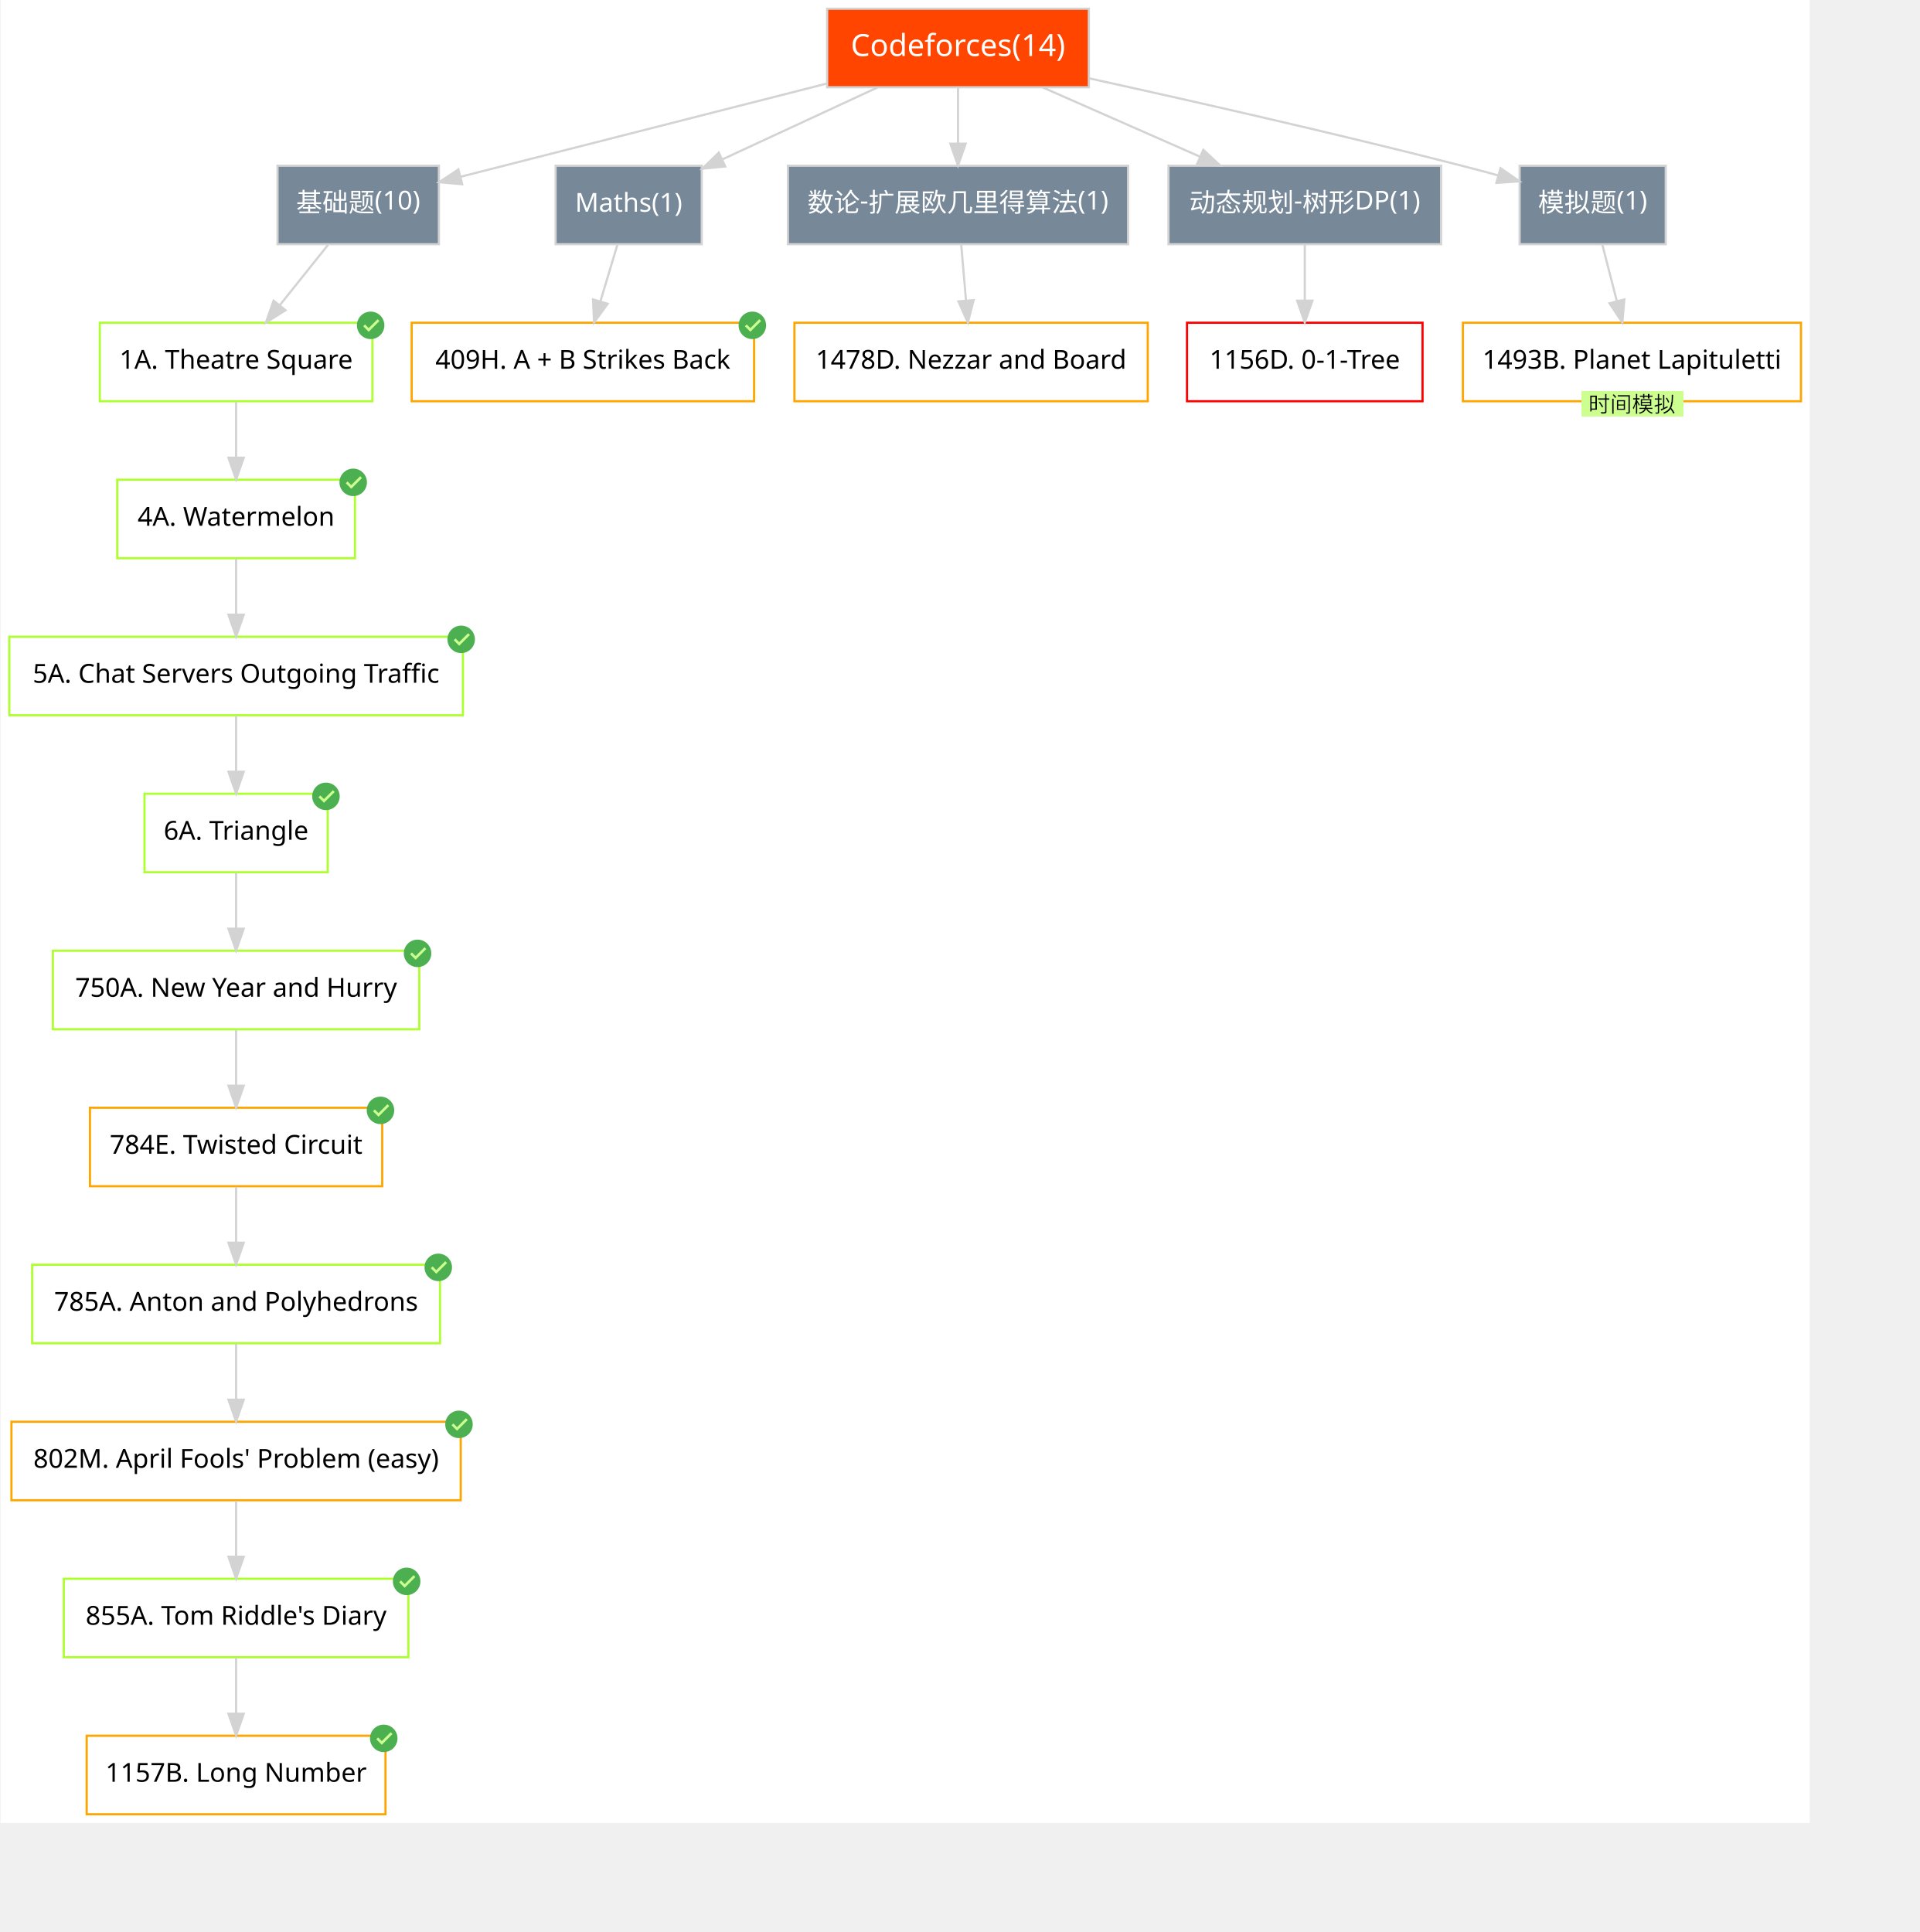
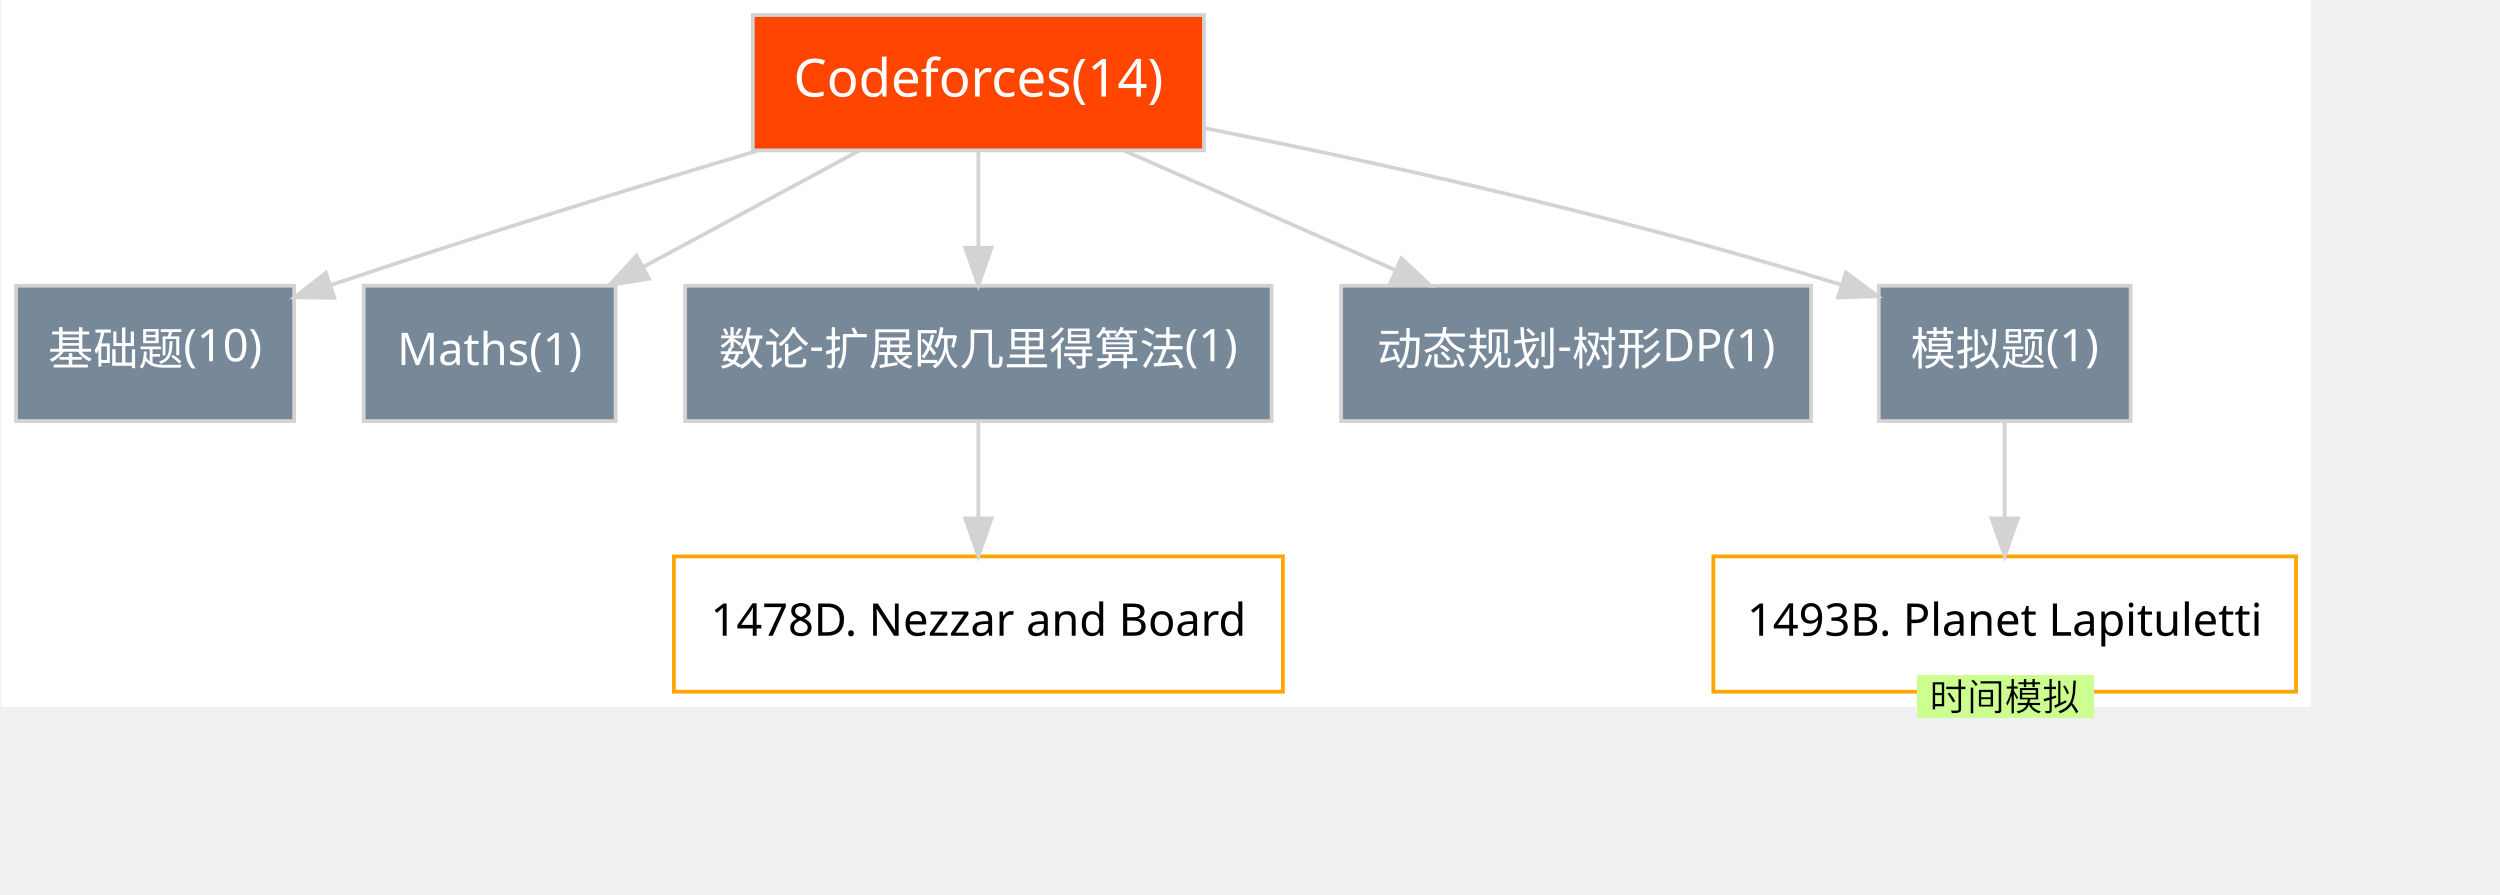
- <svg xmlns="http://www.w3.org/2000/svg" xmlns:xlink="http://www.w3.org/1999/xlink" height="886pt" viewBox="0.00 0.00 879.5 886.0" width="880pt">
-   <g class="graph" id="graph0" transform="scale(1 1) rotate(0) translate(4 832)">
-     <polygon fill="white" points="-4,4 -4,-832 825.5,-832 825.5,4 -4,4" stroke="transparent" />
+ <svg xmlns="http://www.w3.org/2000/svg" xmlns:xlink="http://www.w3.org/1999/xlink" height="238pt" viewBox="0.00 0.00 664.5 238.0" width="665pt">
+   <g class="graph" id="graph0" transform="scale(1 1) rotate(0) translate(4 184)">
+     <polygon fill="white" points="-4,4 -4,-184 610.5,-184 610.5,4 -4,4" stroke="none" />
    <g class="node" id="node1">
      <g id="a_node1">
        <a target="_parent" xlink:href="https://codeforces.com/problemset" xlink:title="Codeforces(14)">
-           <polygon fill="orangered" points="495,-828 375,-828 375,-792 495,-792 495,-828" stroke="lightgrey" />
-           <text fill="white" font-family="Microsoft YaHei" font-size="14.00" text-anchor="middle" x="435" y="-806.3">
+           <polygon fill="orangered" points="316,-180 196,-180 196,-144 316,-144 316,-180" stroke="lightgrey" />
+           <text fill="white" font-family="Microsoft YaHei" font-size="14.00" text-anchor="middle" x="256" y="-158.3">
      Codeforces(14)
     </text>
        </a>
      </g>
    </g>
    <g class="node" id="node2">
-       <polygon fill="lightslategray" points="197,-756 123,-756 123,-720 197,-720 197,-756" stroke="lightgrey" />
-       <text fill="white" font-family="Microsoft YaHei" font-size="12.00" text-anchor="middle" x="160" y="-734.9">
+       <polygon fill="lightslategray" points="74,-108 0,-108 0,-72 74,-72 74,-108" stroke="lightgrey" />
+       <text fill="white" font-family="Microsoft YaHei" font-size="12.00" text-anchor="middle" x="37" y="-86.9">
    基础题(10)
   </text>
    </g>
    <g class="edge" id="edge1">
-       <path d="M374.99,-793.72C324.49,-780.87 253.28,-762.74 206.88,-750.93" fill="none" stroke="lightgrey" />
-       <polygon fill="lightgrey" points="207.64,-747.52 197.09,-748.44 205.92,-754.3 207.64,-747.52" stroke="lightgrey" />
+       <path d="M197.28,-143.91C165.97,-134.59 126.62,-122.54 83.62,-108.13" fill="none" stroke="lightgrey" />
+       <polygon fill="lightgrey" points="84.69,-104.79 74.09,-104.91 82.45,-111.43 84.69,-104.79" stroke="lightgrey" />
    </g>
-     <g class="node" id="node13">
-       <polygon fill="lightslategray" points="317.5,-756 250.5,-756 250.5,-720 317.5,-720 317.5,-756" stroke="lightgrey" />
-       <text fill="white" font-family="Microsoft YaHei" font-size="12.00" text-anchor="middle" x="284" y="-734.9">
+     <g class="node" id="node3">
+       <polygon fill="lightslategray" points="159.5,-108 92.5,-108 92.5,-72 159.5,-72 159.5,-108" stroke="lightgrey" />
+       <text fill="white" font-family="Microsoft YaHei" font-size="12.00" text-anchor="middle" x="126" y="-86.9">
    Maths(1)
   </text>
    </g>
-     <g class="edge" id="edge12">
-       <path d="M398.06,-791.88C376.59,-781.92 349.44,-769.34 327.01,-758.94" fill="none" stroke="lightgrey" />
-       <polygon fill="lightgrey" points="328.27,-755.66 317.72,-754.63 325.32,-762.01 328.27,-755.66" stroke="lightgrey" />
+     <g class="edge" id="edge2">
+       <path d="M224.2,-143.88C206.89,-134.55 185.28,-122.92 166.74,-112.94" fill="none" stroke="lightgrey" />
+       <polygon fill="lightgrey" points="168.39,-109.85 157.92,-108.19 165.07,-116.01 168.39,-109.85" stroke="lightgrey" />
    </g>
-     <g class="node" id="node15">
-       <polygon fill="lightslategray" points="513,-756 357,-756 357,-720 513,-720 513,-756" stroke="lightgrey" />
-       <text fill="white" font-family="Microsoft YaHei" font-size="12.00" text-anchor="middle" x="435" y="-734.9">
+     <g class="node" id="node4">
+       <polygon fill="lightslategray" points="334,-108 178,-108 178,-72 334,-72 334,-108" stroke="lightgrey" />
+       <text fill="white" font-family="Microsoft YaHei" font-size="12.00" text-anchor="middle" x="256" y="-86.9">
    数论-扩展欧几里得算法(1)
   </text>
    </g>
-     <g class="edge" id="edge14">
-       <path d="M435,-791.7C435,-783.98 435,-774.71 435,-766.11" fill="none" stroke="lightgrey" />
-       <polygon fill="lightgrey" points="438.5,-766.1 435,-756.1 431.5,-766.1 438.5,-766.1" stroke="lightgrey" />
+     <g class="edge" id="edge3">
+       <path d="M256,-143.7C256,-135.98 256,-126.71 256,-118.11" fill="none" stroke="lightgrey" />
+       <polygon fill="lightgrey" points="259.5,-118.1 256,-108.1 252.5,-118.1 259.5,-118.1" stroke="lightgrey" />
    </g>
-     <g class="node" id="node17">
-       <polygon fill="lightslategray" points="656.5,-756 531.5,-756 531.5,-720 656.5,-720 656.5,-756" stroke="lightgrey" />
-       <text fill="white" font-family="Microsoft YaHei" font-size="12.00" text-anchor="middle" x="594" y="-734.9">
+     <g class="node" id="node6">
+       <polygon fill="lightslategray" points="477.5,-108 352.5,-108 352.5,-72 477.5,-72 477.5,-108" stroke="lightgrey" />
+       <text fill="white" font-family="Microsoft YaHei" font-size="12.00" text-anchor="middle" x="415" y="-86.9">
    动态规划-树形DP(1)
   </text>
    </g>
-     <g class="edge" id="edge16">
-       <path d="M473.9,-791.88C495.63,-782.31 522.9,-770.3 545.96,-760.15" fill="none" stroke="lightgrey" />
-       <polygon fill="lightgrey" points="547.49,-763.3 555.23,-756.07 544.67,-756.89 547.49,-763.3" stroke="lightgrey" />
+     <g class="edge" id="edge5">
+       <path d="M294.9,-143.88C316.63,-134.31 343.9,-122.3 366.96,-112.15" fill="none" stroke="lightgrey" />
+       <polygon fill="lightgrey" points="368.49,-115.3 376.23,-108.07 365.67,-108.89 368.49,-115.3" stroke="lightgrey" />
    </g>
-     <g class="node" id="node19">
-       <polygon fill="lightslategray" points="759.5,-756 692.5,-756 692.5,-720 759.5,-720 759.5,-756" stroke="lightgrey" />
-       <text fill="white" font-family="Microsoft YaHei" font-size="12.00" text-anchor="middle" x="726" y="-734.9">
+     <g class="node" id="node7">
+       <polygon fill="lightslategray" points="562.5,-108 495.5,-108 495.5,-72 562.5,-72 562.5,-108" stroke="lightgrey" />
+       <text fill="white" font-family="Microsoft YaHei" font-size="12.00" text-anchor="middle" x="529" y="-86.9">
    模拟题(1)
   </text>
    </g>
-     <g class="edge" id="edge18">
-       <path d="M495.03,-796.1C541.77,-785.84 608.2,-770.81 666,-756 671.38,-754.62 677,-753.12 682.57,-751.59" fill="none" stroke="lightgrey" />
-       <polygon fill="lightgrey" points="683.75,-754.89 692.44,-748.83 681.87,-748.15 683.75,-754.89" stroke="lightgrey" />
-     </g>
-     <g class="node" id="node3">
-       <g id="a_node3">
-         <a target="_parent" xlink:href="https://codeforces.com/problemset/problem/1/A" xlink:title="1A. Theatre Square">
-           <polygon fill="none" points="166.5,-684 41.5,-684 41.5,-648 166.5,-648 166.5,-684" stroke="greenyellow" />
-           <text font-family="Microsoft YaHei" font-size="12.00" text-anchor="middle" x="104" y="-662.9">
-       1A. Theatre Square
-      </text>
-         </a>
-       </g>
-       <g transform="translate(158.5, -690.0) scale(0.3)">
-         <circle cx="24" cy="24" fill="#4caf50" r="21" />
-         <polygon fill="#ccff90" points="34.6,14.6 21,28.2 15.4,22.6 12.6,25.4 21,33.8 37.4,17.4" />
-       </g>
-     </g>
-     <g class="edge" id="edge2">
-       <path d="M146.16,-719.7C139.51,-711.39 131.42,-701.28 124.11,-692.14" fill="none" stroke="lightgrey" />
-       <polygon fill="lightgrey" points="126.66,-689.73 117.68,-684.1 121.2,-694.1 126.66,-689.73" stroke="lightgrey" />
-     </g>
-     <g class="node" id="node4">
-       <g id="a_node4">
-         <a target="_parent" xlink:href="https://codeforces.com/problemset/problem/4/A" xlink:title="4A. Watermelon">
-           <polygon fill="none" points="158.5,-612 49.5,-612 49.5,-576 158.5,-576 158.5,-612" stroke="greenyellow" />
-           <text font-family="Microsoft YaHei" font-size="12.00" text-anchor="middle" x="104" y="-590.9">
-       4A. Watermelon
-      </text>
-         </a>
-       </g>
-       <g transform="translate(150.5, -618.0) scale(0.3)">
-         <circle cx="24" cy="24" fill="#4caf50" r="21" />
-         <polygon fill="#ccff90" points="34.6,14.6 21,28.2 15.4,22.6 12.6,25.4 21,33.8 37.4,17.4" />
-       </g>
-     </g>
-     <g class="edge" id="edge3">
-       <path d="M104,-647.7C104,-639.98 104,-630.71 104,-622.11" fill="none" stroke="lightgrey" />
-       <polygon fill="lightgrey" points="107.5,-622.1 104,-612.1 100.5,-622.1 107.5,-622.1" stroke="lightgrey" />
+     <g class="edge" id="edge6">
+       <path d="M316.04,-149.95C360.79,-141.1 423.42,-127.4 485.66,-108.2" fill="none" stroke="lightgrey" />
+       <polygon fill="lightgrey" points="486.75,-111.53 495.24,-105.2 484.65,-104.85 486.75,-111.53" stroke="lightgrey" />
    </g>
    <g class="node" id="node5">
      <g id="a_node5">
-         <a target="_parent" xlink:href="https://codeforces.com/problemset/problem/5/A" xlink:title="5A. Chat Servers Outgoing Traffic">
-           <polygon fill="none" points="208,-540 0,-540 0,-504 208,-504 208,-540" stroke="greenyellow" />
-           <text font-family="Microsoft YaHei" font-size="12.00" text-anchor="middle" x="104" y="-518.9">
-       5A. Chat Servers Outgoing Traffic
-      </text>
-         </a>
-       </g>
-       <g transform="translate(200.0, -546.0) scale(0.3)">
-         <circle cx="24" cy="24" fill="#4caf50" r="21" />
-         <polygon fill="#ccff90" points="34.6,14.6 21,28.2 15.4,22.6 12.6,25.4 21,33.8 37.4,17.4" />
-       </g>
-     </g>
-     <g class="edge" id="edge4">
-       <path d="M104,-575.7C104,-567.98 104,-558.71 104,-550.11" fill="none" stroke="lightgrey" />
-       <polygon fill="lightgrey" points="107.5,-550.1 104,-540.1 100.5,-550.1 107.5,-550.1" stroke="lightgrey" />
-     </g>
-     <g class="node" id="node6">
-       <g id="a_node6">
-         <a target="_parent" xlink:href="https://codeforces.com/problemset/problem/6/A" xlink:title="6A. Triangle">
-           <polygon fill="none" points="146,-468 62,-468 62,-432 146,-432 146,-468" stroke="greenyellow" />
-           <text font-family="Microsoft YaHei" font-size="12.00" text-anchor="middle" x="104" y="-446.9">
-       6A. Triangle
-      </text>
-         </a>
-       </g>
-       <g transform="translate(138.0, -474.0) scale(0.3)">
-         <circle cx="24" cy="24" fill="#4caf50" r="21" />
-         <polygon fill="#ccff90" points="34.6,14.6 21,28.2 15.4,22.6 12.6,25.4 21,33.8 37.4,17.4" />
-       </g>
-     </g>
-     <g class="edge" id="edge5">
-       <path d="M104,-503.7C104,-495.98 104,-486.71 104,-478.11" fill="none" stroke="lightgrey" />
-       <polygon fill="lightgrey" points="107.5,-478.1 104,-468.1 100.5,-478.1 107.5,-478.1" stroke="lightgrey" />
-     </g>
-     <g class="node" id="node7">
-       <g id="a_node7">
-         <a target="_parent" xlink:href="https://codeforces.com/problemset/problem/750/A" xlink:title="750A. New Year and Hurry">
-           <polygon fill="none" points="188,-396 20,-396 20,-360 188,-360 188,-396" stroke="greenyellow" />
-           <text font-family="Microsoft YaHei" font-size="12.00" text-anchor="middle" x="104" y="-374.9">
-       750A. New Year and Hurry
-      </text>
-         </a>
-       </g>
-       <g transform="translate(180.0, -402.0) scale(0.3)">
-         <circle cx="24" cy="24" fill="#4caf50" r="21" />
-         <polygon fill="#ccff90" points="34.6,14.6 21,28.2 15.4,22.6 12.6,25.4 21,33.8 37.4,17.4" />
-       </g>
-     </g>
-     <g class="edge" id="edge6">
-       <path d="M104,-431.7C104,-423.98 104,-414.71 104,-406.11" fill="none" stroke="lightgrey" />
-       <polygon fill="lightgrey" points="107.5,-406.1 104,-396.1 100.5,-406.1 107.5,-406.1" stroke="lightgrey" />
-     </g>
-     <g class="node" id="node8">
-       <g id="a_node8">
-         <a target="_parent" xlink:href="https://codeforces.com/problemset/problem/784/E" xlink:title="784E. Twisted Circuit">
-           <polygon fill="none" points="171,-324 37,-324 37,-288 171,-288 171,-324" stroke="orange" />
-           <text font-family="Microsoft YaHei" font-size="12.00" text-anchor="middle" x="104" y="-302.9">
-       784E. Twisted Circuit
-      </text>
-         </a>
-       </g>
-       <g transform="translate(163.0, -330.0) scale(0.3)">
-         <circle cx="24" cy="24" fill="#4caf50" r="21" />
-         <polygon fill="#ccff90" points="34.6,14.6 21,28.2 15.4,22.6 12.6,25.4 21,33.8 37.4,17.4" />
-       </g>
-     </g>
-     <g class="edge" id="edge7">
-       <path d="M104,-359.7C104,-351.98 104,-342.71 104,-334.11" fill="none" stroke="lightgrey" />
-       <polygon fill="lightgrey" points="107.5,-334.1 104,-324.1 100.5,-334.1 107.5,-334.1" stroke="lightgrey" />
-     </g>
-     <g class="node" id="node9">
-       <g id="a_node9">
-         <a target="_parent" xlink:href="https://codeforces.com/problemset/problem/785/A" xlink:title="785A. Anton and Polyhedrons">
-           <polygon fill="none" points="197.5,-252 10.5,-252 10.5,-216 197.5,-216 197.5,-252" stroke="greenyellow" />
-           <text font-family="Microsoft YaHei" font-size="12.00" text-anchor="middle" x="104" y="-230.9">
-       785A. Anton and Polyhedrons
-      </text>
-         </a>
-       </g>
-       <g transform="translate(189.5, -258.0) scale(0.3)">
-         <circle cx="24" cy="24" fill="#4caf50" r="21" />
-         <polygon fill="#ccff90" points="34.6,14.6 21,28.2 15.4,22.6 12.6,25.4 21,33.8 37.4,17.4" />
-       </g>
-     </g>
-     <g class="edge" id="edge8">
-       <path d="M104,-287.7C104,-279.98 104,-270.71 104,-262.11" fill="none" stroke="lightgrey" />
-       <polygon fill="lightgrey" points="107.5,-262.1 104,-252.1 100.5,-262.1 107.5,-262.1" stroke="lightgrey" />
-     </g>
-     <g class="node" id="node10">
-       <g id="a_node10">
-         <a target="_parent" xlink:href="https://codeforces.com/problemset/problem/802/M" xlink:title="802M. April Fools' Problem (easy)">
-           <polygon fill="none" points="207,-180 1,-180 1,-144 207,-144 207,-180" stroke="orange" />
-           <text font-family="Microsoft YaHei" font-size="12.00" text-anchor="middle" x="104" y="-158.9">
-       802M. April Fools' Problem (easy)
-      </text>
-         </a>
-       </g>
-       <g transform="translate(199.0, -186.0) scale(0.3)">
-         <circle cx="24" cy="24" fill="#4caf50" r="21" />
-         <polygon fill="#ccff90" points="34.6,14.6 21,28.2 15.4,22.6 12.6,25.4 21,33.8 37.4,17.4" />
-       </g>
-     </g>
-     <g class="edge" id="edge9">
-       <path d="M104,-215.7C104,-207.98 104,-198.71 104,-190.11" fill="none" stroke="lightgrey" />
-       <polygon fill="lightgrey" points="107.5,-190.1 104,-180.1 100.5,-190.1 107.5,-190.1" stroke="lightgrey" />
-     </g>
-     <g class="node" id="node11">
-       <g id="a_node11">
-         <a target="_parent" xlink:href="https://codeforces.com/problemset/problem/855/A" xlink:title="855A. Tom Riddle's Diary">
-           <polygon fill="none" points="183,-108 25,-108 25,-72 183,-72 183,-108" stroke="greenyellow" />
-           <text font-family="Microsoft YaHei" font-size="12.00" text-anchor="middle" x="104" y="-86.9">
-       855A. Tom Riddle's Diary
-      </text>
-         </a>
-       </g>
-       <g transform="translate(175.0, -114.0) scale(0.3)">
-         <circle cx="24" cy="24" fill="#4caf50" r="21" />
-         <polygon fill="#ccff90" points="34.6,14.6 21,28.2 15.4,22.6 12.6,25.4 21,33.8 37.4,17.4" />
-       </g>
-     </g>
-     <g class="edge" id="edge10">
-       <path d="M104,-143.7C104,-135.98 104,-126.71 104,-118.11" fill="none" stroke="lightgrey" />
-       <polygon fill="lightgrey" points="107.5,-118.1 104,-108.1 100.5,-118.1 107.5,-118.1" stroke="lightgrey" />
-     </g>
-     <g class="node" id="node12">
-       <g id="a_node12">
-         <a target="_parent" xlink:href="https://codeforces.com/problemset/problem/1157/B" xlink:title="1157B. Long Number">
-           <polygon fill="none" points="172.5,-36 35.5,-36 35.5,0 172.5,0 172.5,-36" stroke="orange" />
-           <text font-family="Microsoft YaHei" font-size="12.00" text-anchor="middle" x="104" y="-14.9">
-       1157B. Long Number
-      </text>
-         </a>
-       </g>
-       <g transform="translate(164.5, -42.0) scale(0.3)">
-         <circle cx="24" cy="24" fill="#4caf50" r="21" />
-         <polygon fill="#ccff90" points="34.6,14.6 21,28.2 15.4,22.6 12.6,25.4 21,33.8 37.4,17.4" />
-       </g>
-     </g>
-     <g class="edge" id="edge11">
-       <path d="M104,-71.7C104,-63.98 104,-54.71 104,-46.11" fill="none" stroke="lightgrey" />
-       <polygon fill="lightgrey" points="107.5,-46.1 104,-36.1 100.5,-46.1 107.5,-46.1" stroke="lightgrey" />
-     </g>
-     <g class="node" id="node14">
-       <g id="a_node14">
-         <a target="_parent" xlink:href="https://codeforces.com/problemset/problem/409/H" xlink:title="409H. A + B Strikes Back">
-           <polygon fill="none" points="341.5,-684 184.5,-684 184.5,-648 341.5,-648 341.5,-684" stroke="orange" />
-           <text font-family="Microsoft YaHei" font-size="12.00" text-anchor="middle" x="263" y="-662.9">
-       409H. A + B Strikes Back
-      </text>
-         </a>
-       </g>
-       <g transform="translate(333.5, -690.0) scale(0.3)">
-         <circle cx="24" cy="24" fill="#4caf50" r="21" />
-         <polygon fill="#ccff90" points="34.6,14.6 21,28.2 15.4,22.6 12.6,25.4 21,33.8 37.4,17.4" />
-       </g>
-     </g>
-     <g class="edge" id="edge13">
-       <path d="M278.81,-719.7C276.47,-711.9 273.65,-702.51 271.05,-693.83" fill="none" stroke="lightgrey" />
-       <polygon fill="lightgrey" points="274.36,-692.68 268.13,-684.1 267.65,-694.69 274.36,-692.68" stroke="lightgrey" />
-     </g>
-     <g class="node" id="node16">
-       <g id="a_node16">
        <a target="_parent" xlink:href="https://codeforces.com/problemset/problem/1477/A" xlink:title="1478D. Nezzar and Board">
-           <polygon fill="none" points="522,-684 360,-684 360,-648 522,-648 522,-684" stroke="orange" />
-           <text font-family="Microsoft YaHei" font-size="12.00" text-anchor="middle" x="441" y="-662.9">
+           <polygon fill="none" points="337,-36 175,-36 175,0 337,0 337,-36" stroke="orange" />
+           <text font-family="Microsoft YaHei" font-size="12.00" text-anchor="middle" x="256" y="-14.9">
      1478D. Nezzar and Board
     </text>
        </a>
      </g>
    </g>
-     <g class="edge" id="edge15">
-       <path d="M436.48,-719.7C437.14,-711.98 437.94,-702.71 438.68,-694.11" fill="none" stroke="lightgrey" />
-       <polygon fill="lightgrey" points="442.17,-694.37 439.53,-684.1 435.19,-693.77 442.17,-694.37" stroke="lightgrey" />
+     <g class="edge" id="edge4">
+       <path d="M256,-71.7C256,-63.98 256,-54.71 256,-46.11" fill="none" stroke="lightgrey" />
+       <polygon fill="lightgrey" points="259.5,-46.1 256,-36.1 252.5,-46.1 259.5,-46.1" stroke="lightgrey" />
    </g>
-     <g class="node" id="node18">
-       <g id="a_node18">
-         <a target="_parent" xlink:href="https://codeforces.com/problemset/problem/1156/D" xlink:title="1156D. 0-1-Tree">
-           <polygon fill="none" points="648,-684 540,-684 540,-648 648,-648 648,-684" stroke="red" />
-           <text font-family="Microsoft YaHei" font-size="12.00" text-anchor="middle" x="594" y="-662.9">
-       1156D. 0-1-Tree
-      </text>
-         </a>
-       </g>
-     </g>
-     <g class="edge" id="edge17">
-       <path d="M594,-719.7C594,-711.98 594,-702.71 594,-694.11" fill="none" stroke="lightgrey" />
-       <polygon fill="lightgrey" points="597.5,-694.1 594,-684.1 590.5,-694.1 597.5,-694.1" stroke="lightgrey" />
-     </g>
-     <g class="node" id="node20">
-       <g id="a_node20">
+     <g class="node" id="node8">
+       <g id="a_node8">
        <a target="_parent" xlink:href="https://codeforces.com/problemset/problem/1493/B" xlink:title="1493B. Planet Lapituletti">
-           <polygon fill="none" points="821.5,-684 666.5,-684 666.5,-648 821.5,-648 821.5,-684" stroke="orange" />
-           <text font-family="Microsoft YaHei" font-size="12.00" text-anchor="middle" x="744" y="-662.9">
+           <polygon fill="none" points="606.5,-36 451.5,-36 451.5,0 606.5,0 606.5,-36" stroke="orange" />
+           <text font-family="Microsoft YaHei" font-size="12.00" text-anchor="middle" x="529" y="-14.9">
      1493B. Planet Lapituletti
     </text>
        </a>
      </g>
    </g>
-     <g class="edge" id="edge19">
-       <path d="M730.45,-719.7C732.45,-711.9 734.87,-702.51 737.1,-693.83" fill="none" stroke="lightgrey" />
-       <polygon fill="lightgrey" points="740.5,-694.66 739.6,-684.1 733.72,-692.92 740.5,-694.66" stroke="lightgrey" />
+     <g class="edge" id="edge7">
+       <path d="M529,-71.7C529,-63.98 529,-54.71 529,-46.11" fill="none" stroke="lightgrey" />
+       <polygon fill="lightgrey" points="532.5,-46.1 529,-36.1 525.5,-46.1 532.5,-46.1" stroke="lightgrey" />
    </g>
    <g class="key">
      <defs>
        <filter height="1.2" id="solid" width="1.2" x="-0.1" y="-0.1">
          <feFlood flood-color="#ccff90" result="bg" />
          <feMerge>
            <feMergeNode in="bg" />
            <feMergeNode in="SourceGraphic" />
          </feMerge>
        </filter>
      </defs>
-       <text filter="url(#solid)" font-family="Microsoft YaHei" font-size="10.00" text-anchor="middle" x="744.0" y="-643.0">
+       <text filter="url(#solid)" font-family="Microsoft YaHei" font-size="10.00" text-anchor="middle" x="529.0" y="5.0">
    时间模拟
   </text>
    </g>
  </g>
</svg>
